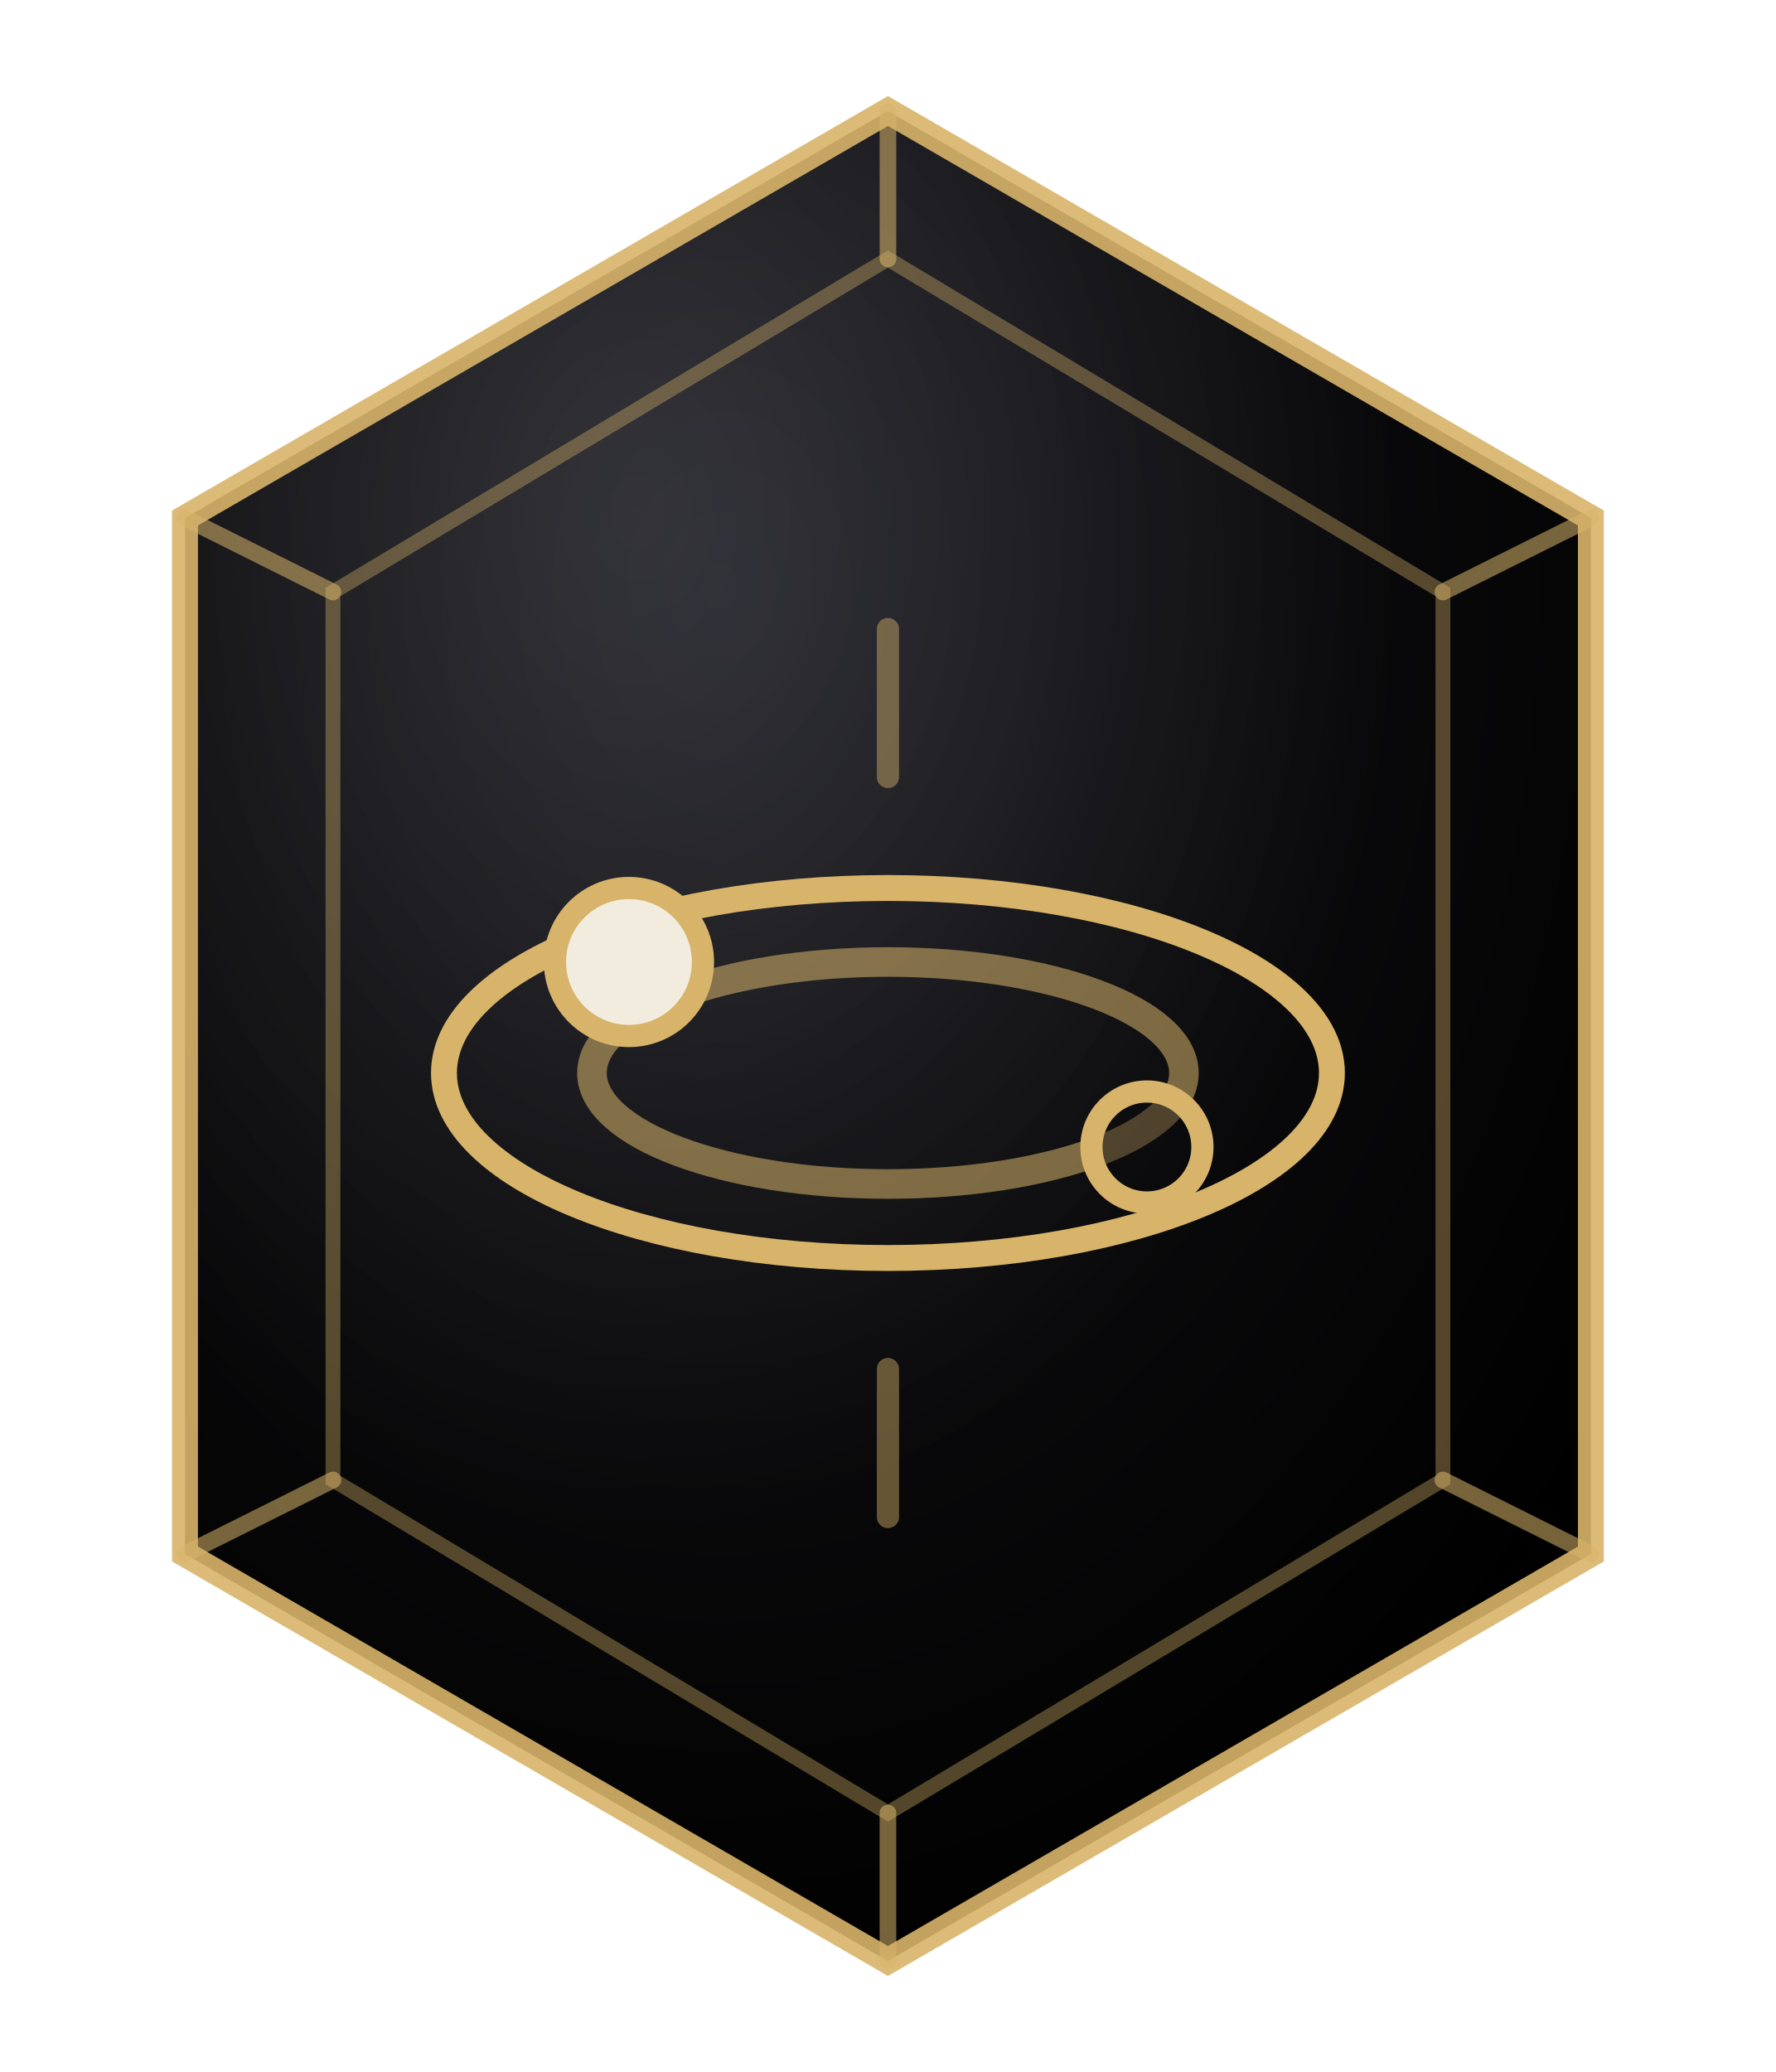
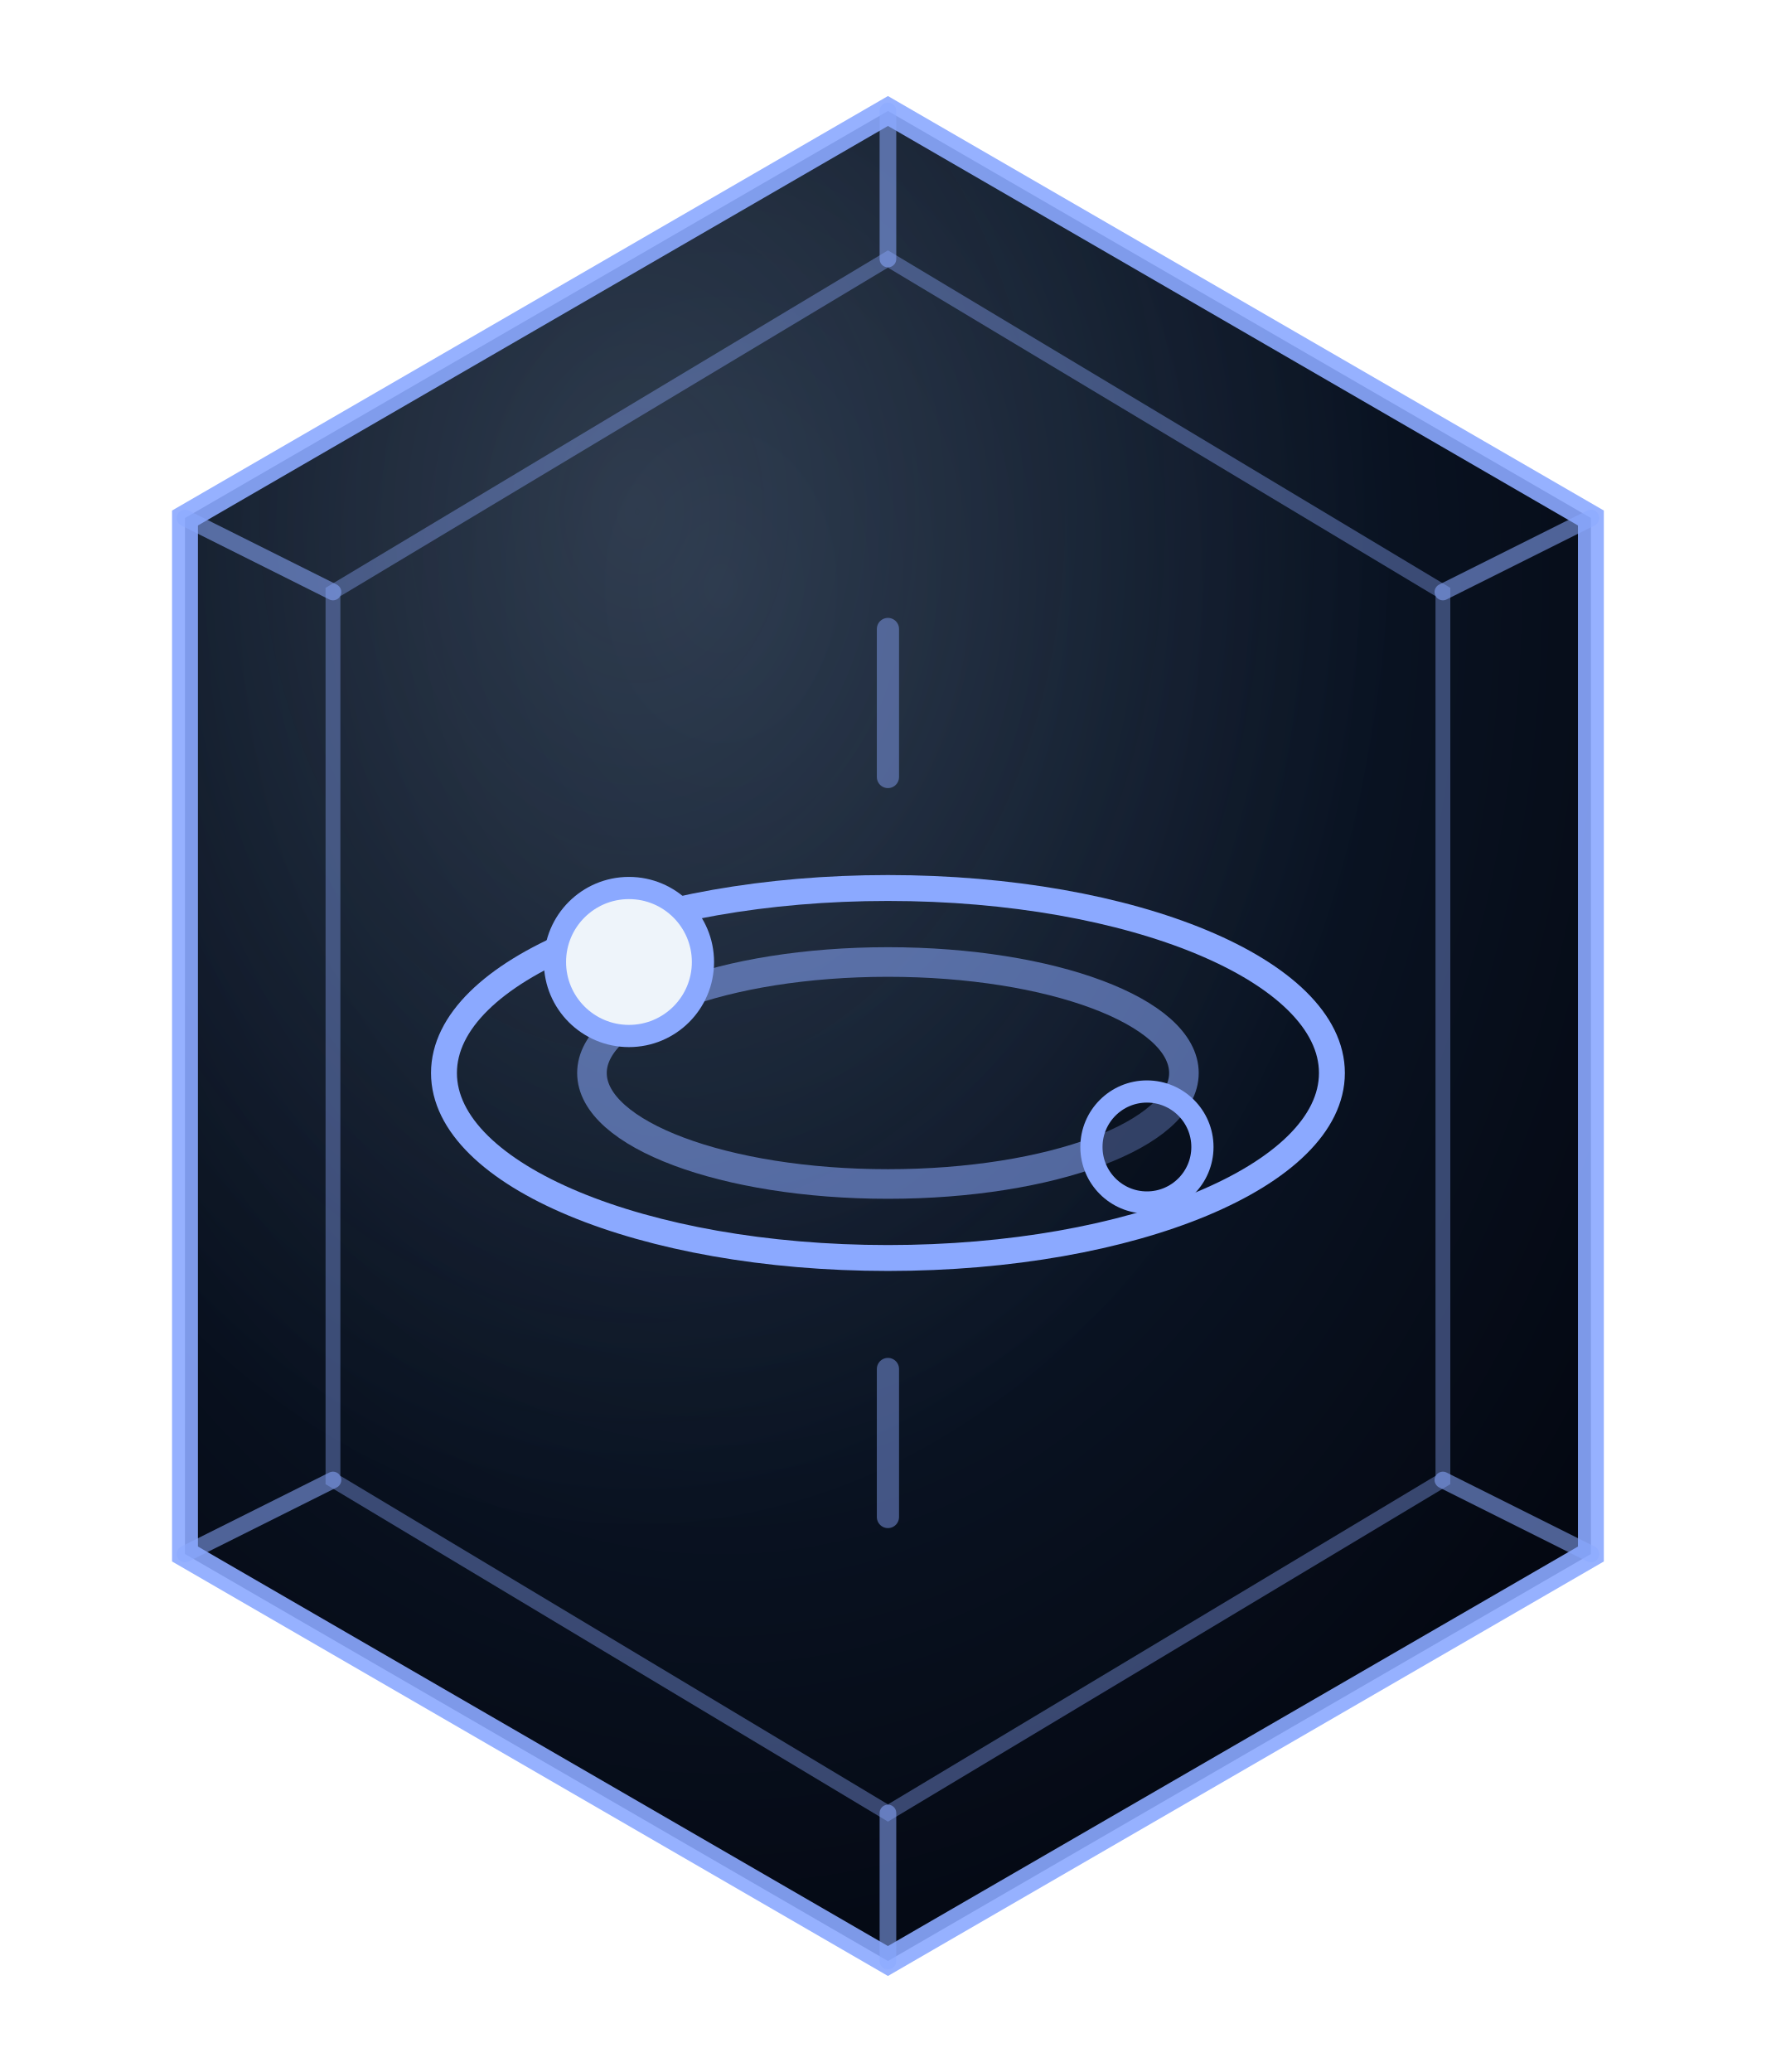
<svg xmlns="http://www.w3.org/2000/svg" viewBox="0 0 96 112" role="img" aria-label="Transits instrument seal">
  <defs>
    <radialGradient id="plate" cx="38%" cy="26%" r="78%">
-       <stop offset="0%" stop-color="#1a1a22" />
-       <stop offset="55%" stop-color="#0a0a0c" />
-       <stop offset="100%" stop-color="#000000" />
+       <stop offset="0%" stop-color="#17263B" />
+       <stop offset="55%" stop-color="#0A1424" />
+       <stop offset="100%" stop-color="#040812" />
    </radialGradient>
    <radialGradient id="sheen" cx="32%" cy="22%" r="55%">
-       <stop offset="0%" stop-color="#fff" stop-opacity="0.12" />
-       <stop offset="100%" stop-color="#fff" stop-opacity="0" />
+       <stop offset="0%" stop-color="#EEF4FA" stop-opacity="0.12" />
+       <stop offset="100%" stop-color="#EEF4FA" stop-opacity="0" />
    </radialGradient>
  </defs>
-   <path d="M48 6 L86 28 L86 84 L48 106 L10 84 L10 28 Z" fill="url(#plate)" />
-   <path d="M48 6 L86 28 L86 84 L48 106 L10 84 L10 28 Z" fill="url(#sheen)" />
-   <path d="M48 6 L86 28 L86 84 L48 106 L10 84 L10 28 Z" fill="none" stroke="#d8b46a" stroke-width="1.4" opacity="0.9" />
-   <path d="M48 14 L78 32 L78 80 L48 98 L18 80 L18 32 Z" fill="none" stroke="#d8b46a" stroke-width="0.8" opacity="0.38" />
-   <g stroke="#d8b46a" stroke-width="0.9" opacity="0.55" stroke-linecap="round">
-     <line x1="48" y1="6" x2="48" y2="14" />
-     <line x1="86" y1="28" x2="78" y2="32" />
-     <line x1="86" y1="84" x2="78" y2="80" />
-     <line x1="48" y1="106" x2="48" y2="98" />
-     <line x1="10" y1="84" x2="18" y2="80" />
-     <line x1="10" y1="28" x2="18" y2="32" />
+   <path vector-effect="non-scaling-stroke" d="M48 6 L86 28 L86 84 L48 106 L10 84 L10 28 Z" fill="url(#plate)" />
+   <path vector-effect="non-scaling-stroke" d="M48 6 L86 28 L86 84 L48 106 L10 84 L10 28 Z" fill="url(#sheen)" />
+   <path vector-effect="non-scaling-stroke" d="M48 6 L86 28 L86 84 L48 106 L10 84 L10 28 Z" fill="none" stroke="#8BA9FF" stroke-width="1.4" opacity="0.9" />
+   <path vector-effect="non-scaling-stroke" d="M48 14 L78 32 L78 80 L48 98 L18 80 L18 32 Z" fill="none" stroke="#8BA9FF" stroke-width="0.8" opacity="0.38" />
+   <g stroke="#8BA9FF" stroke-width="0.9" opacity="0.55" stroke-linecap="round">
+     <line vector-effect="non-scaling-stroke" x1="48" y1="6" x2="48" y2="14" />
+     <line vector-effect="non-scaling-stroke" x1="86" y1="28" x2="78" y2="32" />
+     <line vector-effect="non-scaling-stroke" x1="86" y1="84" x2="78" y2="80" />
+     <line vector-effect="non-scaling-stroke" x1="48" y1="106" x2="48" y2="98" />
+     <line vector-effect="non-scaling-stroke" x1="10" y1="84" x2="18" y2="80" />
+     <line vector-effect="non-scaling-stroke" x1="10" y1="28" x2="18" y2="32" />
  </g>
  <g fill="none" stroke-linecap="round" stroke-linejoin="round" vector-effect="non-scaling-stroke">
-     <g stroke="#d8b46a" stroke-width="1.6">
-       <ellipse cx="48" cy="58" rx="24" ry="10" stroke-width="1.4" />
-       <ellipse cx="48" cy="58" rx="16" ry="6" opacity="0.55" />
-       <circle cx="34" cy="52" r="4" fill="#f2ecdf" stroke="#d8b46a" stroke-width="1.2" />
-       <circle cx="62" cy="62" r="3" fill="#0a0a10" fill-opacity="0.4" stroke="#d8b46a" stroke-width="1.2" />
-       <path d="M48 34v8M48 74v8" stroke-width="1.2" opacity="0.45" />
+     <g stroke="#8BA9FF" stroke-width="1.6">
+       <ellipse vector-effect="non-scaling-stroke" cx="48" cy="58" rx="24" ry="10" stroke-width="1.4" />
+       <ellipse vector-effect="non-scaling-stroke" cx="48" cy="58" rx="16" ry="6" opacity="0.55" />
+       <circle vector-effect="non-scaling-stroke" cx="34" cy="52" r="4" fill="#EEF4FA" stroke="#8BA9FF" stroke-width="1.2" />
+       <circle vector-effect="non-scaling-stroke" cx="62" cy="62" r="3" fill="#040812" fill-opacity="0.4" stroke="#8BA9FF" stroke-width="1.2" />
+       <path vector-effect="non-scaling-stroke" d="M48 34v8M48 74v8" stroke-width="1.2" opacity="0.45" />
    </g>
  </g>
</svg>
